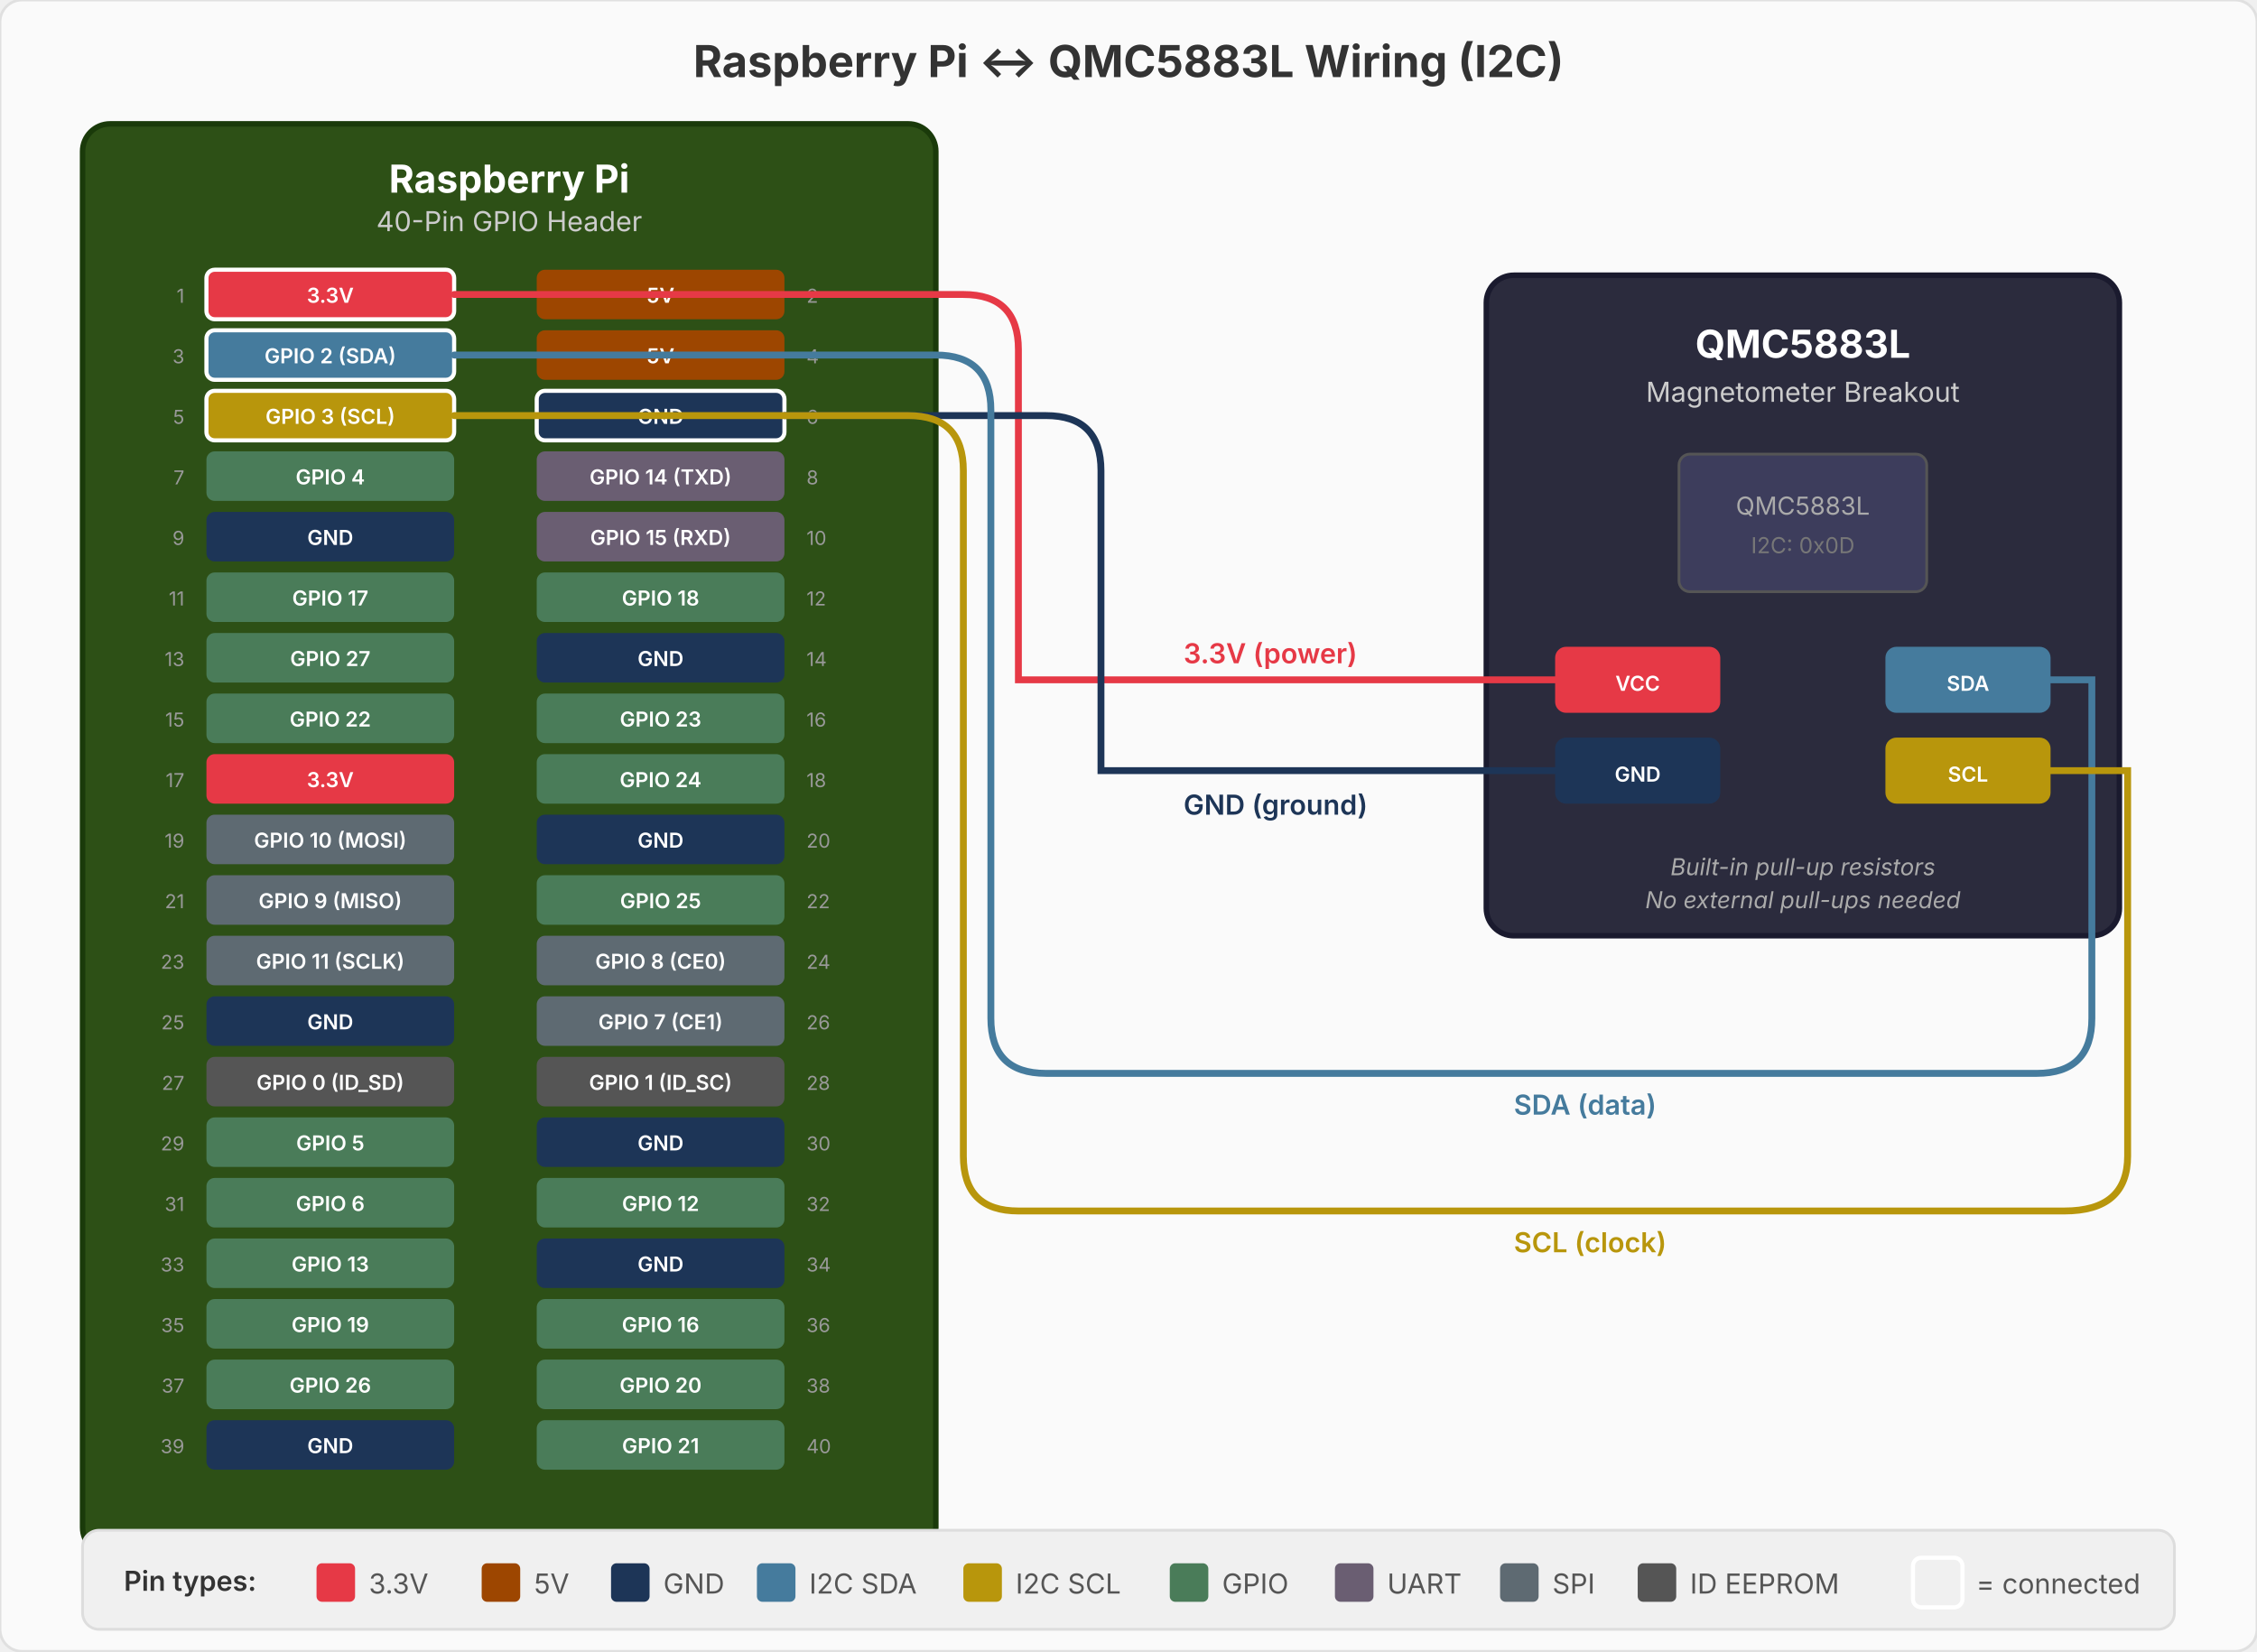
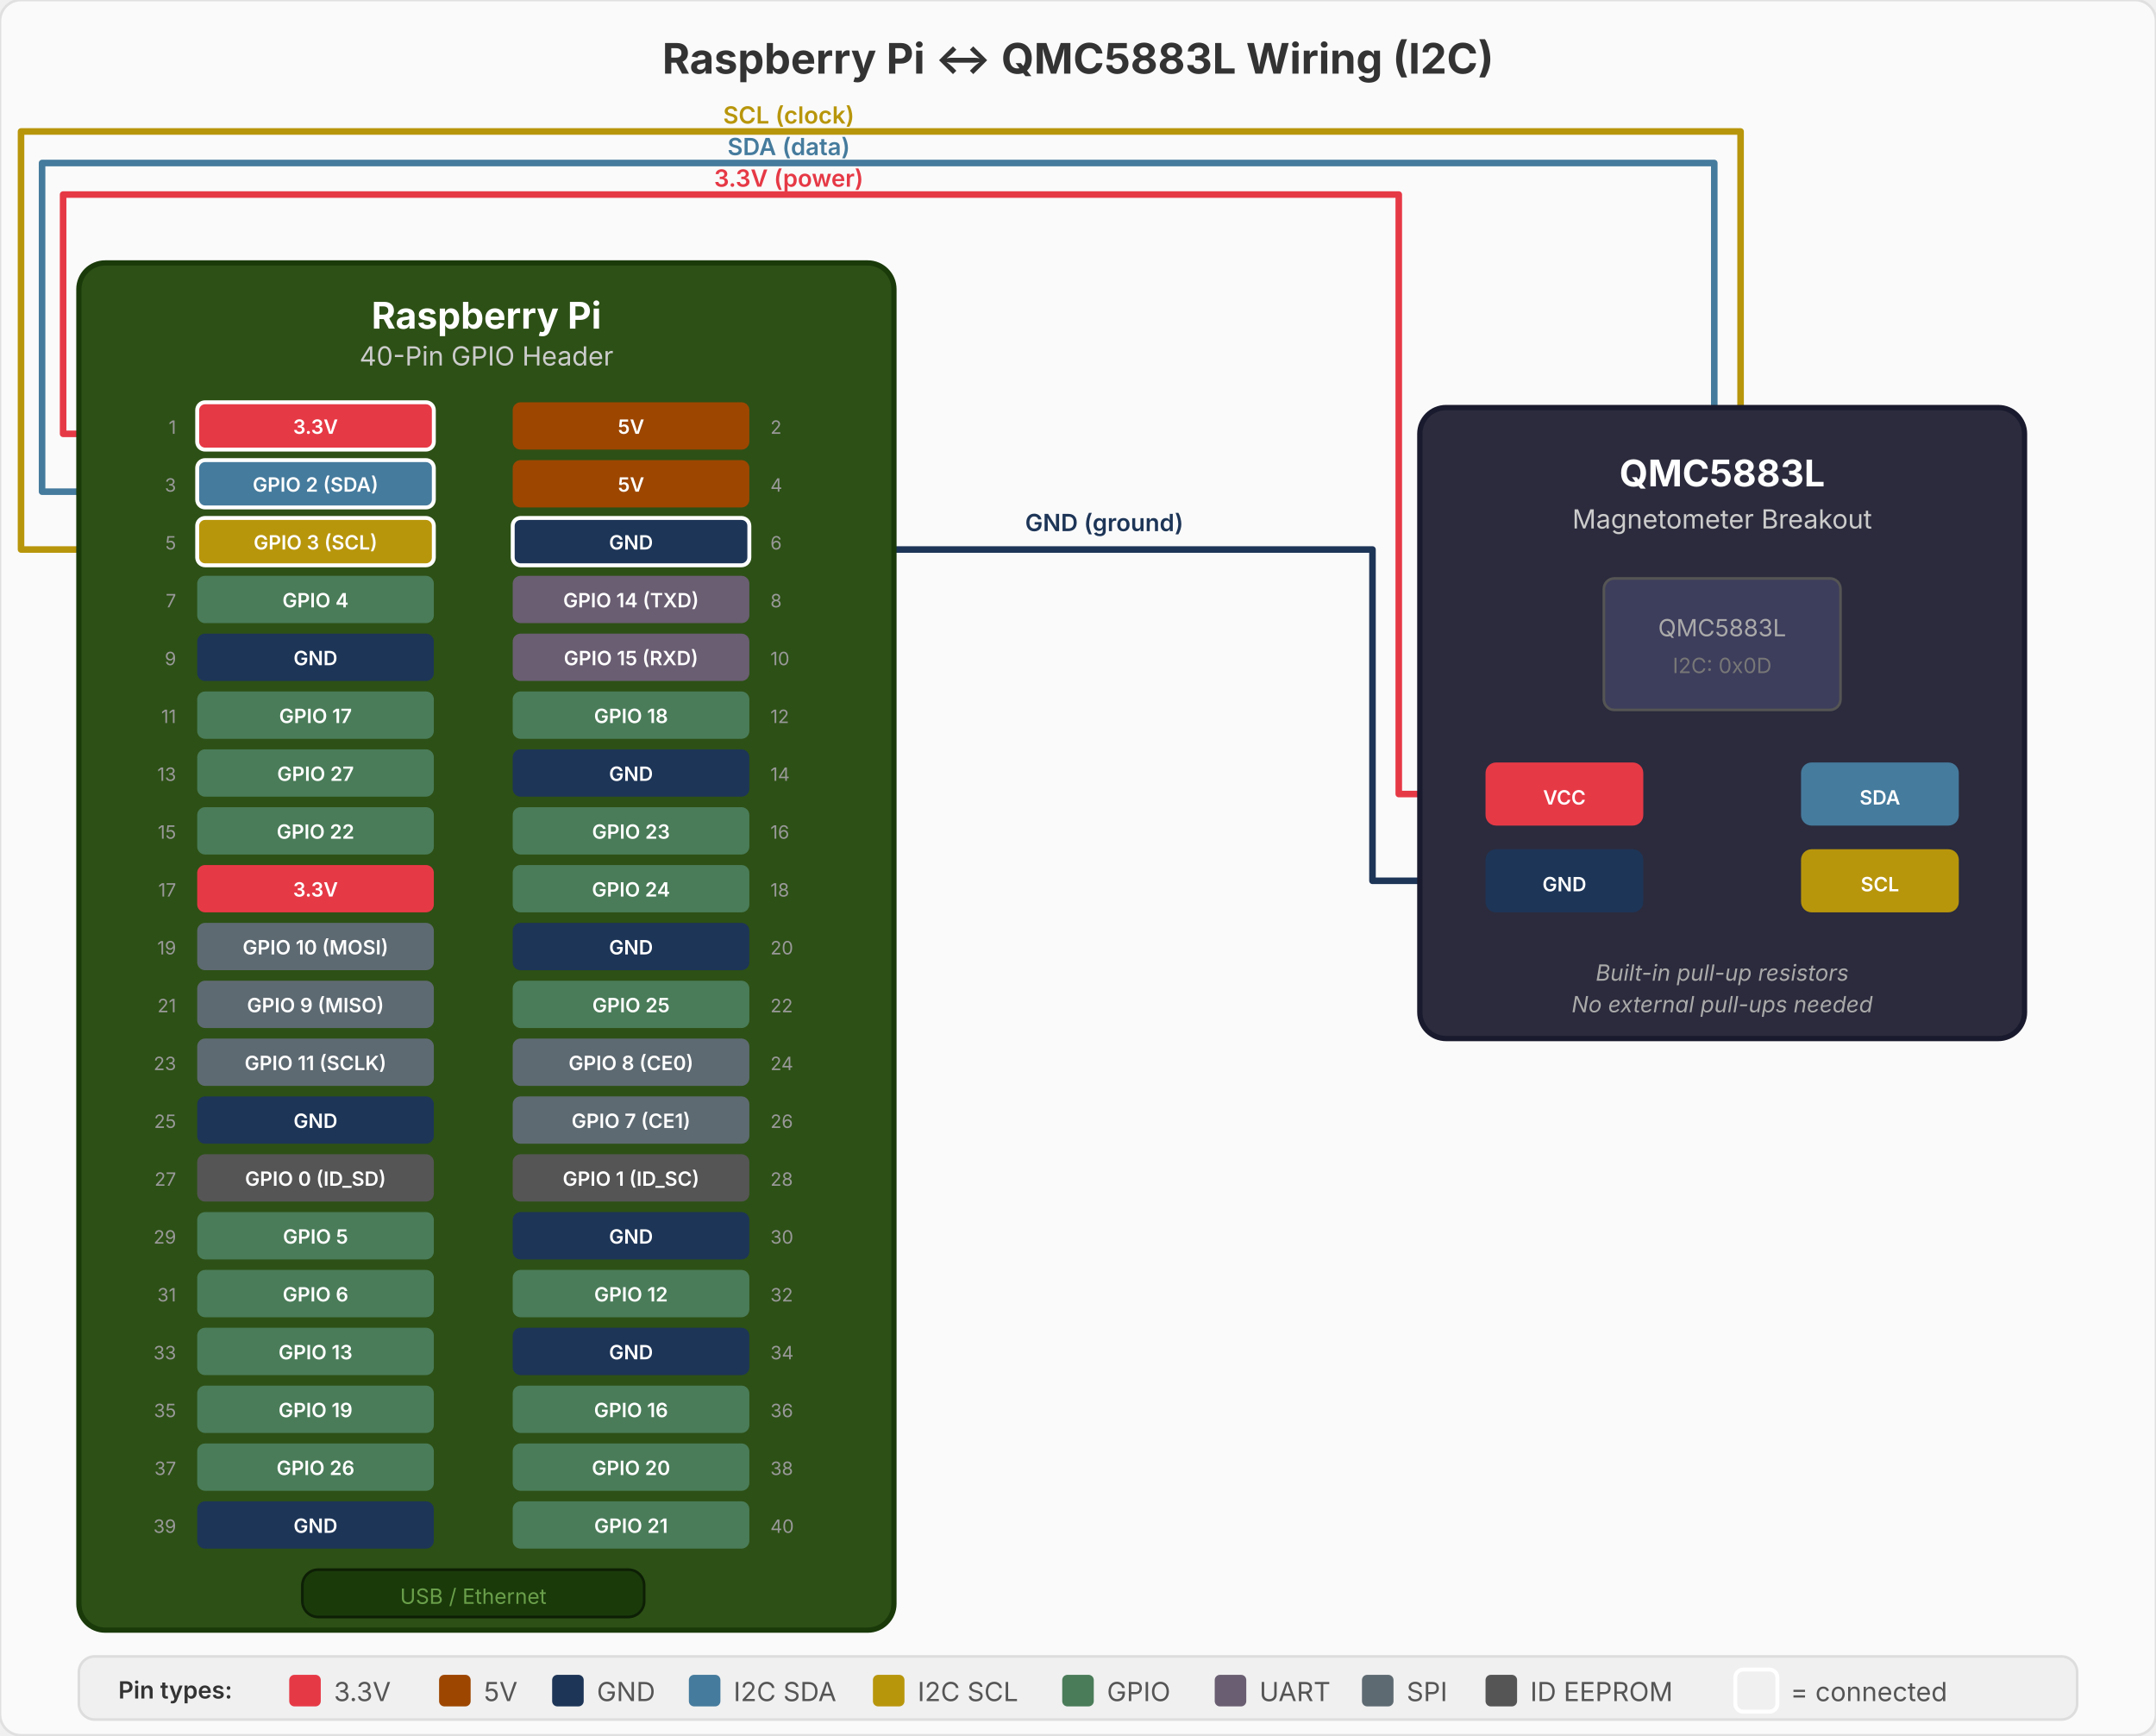
- <svg xmlns="http://www.w3.org/2000/svg" viewBox="0 0 820 600" font-family="system-ui, -apple-system, 'Segoe UI', sans-serif">
+ <svg xmlns="http://www.w3.org/2000/svg" viewBox="0 0 820 660" font-family="system-ui, -apple-system, 'Segoe UI', sans-serif">
  <defs>
    <style>
      .pin-label { font-size: 7.5px; fill: #fff; font-weight: 600; }
      .pin-num { font-size: 7px; fill: #999; }
      .board-label { font-size: 14px; font-weight: 700; fill: #fff; }
      .sub-label { font-size: 10px; fill: #ccc; }
-       .wire-label { font-size: 10px; font-weight: 600; }
+       .wire-label { font-size: 9px; font-weight: 600; }
      .legend-text { font-size: 10px; fill: #555; }
      .pin-3v3 { fill: #e63946; }
      .pin-5v { fill: #9d4600; }
      .pin-gnd { fill: #1d3557; }
      .pin-gpio { fill: #4a7c59; }
      .pin-sda { fill: #457b9d; }
      .pin-scl { fill: #b8960c; }
      .pin-uart { fill: #6a5e72; }
      .pin-spi { fill: #5e6a72; }
      .pin-id { fill: #555; }
      .pin-highlight { stroke: #fff; stroke-width: 1.5; }
    </style>
  </defs>
-   <rect width="820" height="600" rx="8" fill="#fafafa" stroke="#e0e0e0" stroke-width="1" />
+   <rect width="820" height="660" rx="8" fill="#fafafa" stroke="#e0e0e0" stroke-width="1" />
  <text x="410" y="28" text-anchor="middle" font-size="16" font-weight="700" fill="#333">Raspberry Pi ↔ QMC5883L Wiring (I2C)</text>
-   <rect x="30" y="45" width="310" height="520" rx="10" fill="#2d5016" stroke="#1a3a0a" stroke-width="2" />
-   <text x="185" y="70" text-anchor="middle" class="board-label">Raspberry Pi</text>
-   <text x="185" y="84" text-anchor="middle" class="sub-label">40-Pin GPIO Header</text>
-   <rect x="75" y="98" width="90" height="18" rx="3" class="pin-3v3 pin-highlight" />
-   <text x="120" y="110" text-anchor="middle" class="pin-label">3.3V</text>
-   <text x="67" y="110" text-anchor="end" class="pin-num">1</text>
-   <rect x="195" y="98" width="90" height="18" rx="3" class="pin-5v" />
-   <text x="240" y="110" text-anchor="middle" class="pin-label">5V</text>
-   <text x="293" y="110" text-anchor="start" class="pin-num">2</text>
-   <rect x="75" y="120" width="90" height="18" rx="3" class="pin-sda pin-highlight" />
-   <text x="120" y="132" text-anchor="middle" class="pin-label">GPIO 2 (SDA)</text>
-   <text x="67" y="132" text-anchor="end" class="pin-num">3</text>
-   <rect x="195" y="120" width="90" height="18" rx="3" class="pin-5v" />
-   <text x="240" y="132" text-anchor="middle" class="pin-label">5V</text>
-   <text x="293" y="132" text-anchor="start" class="pin-num">4</text>
-   <rect x="75" y="142" width="90" height="18" rx="3" class="pin-scl pin-highlight" />
-   <text x="120" y="154" text-anchor="middle" class="pin-label">GPIO 3 (SCL)</text>
-   <text x="67" y="154" text-anchor="end" class="pin-num">5</text>
-   <rect x="195" y="142" width="90" height="18" rx="3" class="pin-gnd pin-highlight" />
-   <text x="240" y="154" text-anchor="middle" class="pin-label">GND</text>
-   <text x="293" y="154" text-anchor="start" class="pin-num">6</text>
-   <rect x="75" y="164" width="90" height="18" rx="3" class="pin-gpio" />
-   <text x="120" y="176" text-anchor="middle" class="pin-label">GPIO 4</text>
-   <text x="67" y="176" text-anchor="end" class="pin-num">7</text>
-   <rect x="195" y="164" width="90" height="18" rx="3" class="pin-uart" />
-   <text x="240" y="176" text-anchor="middle" class="pin-label">GPIO 14 (TXD)</text>
-   <text x="293" y="176" text-anchor="start" class="pin-num">8</text>
-   <rect x="75" y="186" width="90" height="18" rx="3" class="pin-gnd" />
-   <text x="120" y="198" text-anchor="middle" class="pin-label">GND</text>
-   <text x="67" y="198" text-anchor="end" class="pin-num">9</text>
-   <rect x="195" y="186" width="90" height="18" rx="3" class="pin-uart" />
-   <text x="240" y="198" text-anchor="middle" class="pin-label">GPIO 15 (RXD)</text>
-   <text x="293" y="198" text-anchor="start" class="pin-num">10</text>
-   <rect x="75" y="208" width="90" height="18" rx="3" class="pin-gpio" />
-   <text x="120" y="220" text-anchor="middle" class="pin-label">GPIO 17</text>
-   <text x="67" y="220" text-anchor="end" class="pin-num">11</text>
-   <rect x="195" y="208" width="90" height="18" rx="3" class="pin-gpio" />
-   <text x="240" y="220" text-anchor="middle" class="pin-label">GPIO 18</text>
-   <text x="293" y="220" text-anchor="start" class="pin-num">12</text>
-   <rect x="75" y="230" width="90" height="18" rx="3" class="pin-gpio" />
-   <text x="120" y="242" text-anchor="middle" class="pin-label">GPIO 27</text>
-   <text x="67" y="242" text-anchor="end" class="pin-num">13</text>
-   <rect x="195" y="230" width="90" height="18" rx="3" class="pin-gnd" />
-   <text x="240" y="242" text-anchor="middle" class="pin-label">GND</text>
-   <text x="293" y="242" text-anchor="start" class="pin-num">14</text>
-   <rect x="75" y="252" width="90" height="18" rx="3" class="pin-gpio" />
-   <text x="120" y="264" text-anchor="middle" class="pin-label">GPIO 22</text>
-   <text x="67" y="264" text-anchor="end" class="pin-num">15</text>
-   <rect x="195" y="252" width="90" height="18" rx="3" class="pin-gpio" />
-   <text x="240" y="264" text-anchor="middle" class="pin-label">GPIO 23</text>
-   <text x="293" y="264" text-anchor="start" class="pin-num">16</text>
-   <rect x="75" y="274" width="90" height="18" rx="3" class="pin-3v3" />
-   <text x="120" y="286" text-anchor="middle" class="pin-label">3.3V</text>
-   <text x="67" y="286" text-anchor="end" class="pin-num">17</text>
-   <rect x="195" y="274" width="90" height="18" rx="3" class="pin-gpio" />
-   <text x="240" y="286" text-anchor="middle" class="pin-label">GPIO 24</text>
-   <text x="293" y="286" text-anchor="start" class="pin-num">18</text>
-   <rect x="75" y="296" width="90" height="18" rx="3" class="pin-spi" />
-   <text x="120" y="308" text-anchor="middle" class="pin-label">GPIO 10 (MOSI)</text>
-   <text x="67" y="308" text-anchor="end" class="pin-num">19</text>
-   <rect x="195" y="296" width="90" height="18" rx="3" class="pin-gnd" />
-   <text x="240" y="308" text-anchor="middle" class="pin-label">GND</text>
-   <text x="293" y="308" text-anchor="start" class="pin-num">20</text>
-   <rect x="75" y="318" width="90" height="18" rx="3" class="pin-spi" />
-   <text x="120" y="330" text-anchor="middle" class="pin-label">GPIO 9 (MISO)</text>
-   <text x="67" y="330" text-anchor="end" class="pin-num">21</text>
-   <rect x="195" y="318" width="90" height="18" rx="3" class="pin-gpio" />
-   <text x="240" y="330" text-anchor="middle" class="pin-label">GPIO 25</text>
-   <text x="293" y="330" text-anchor="start" class="pin-num">22</text>
-   <rect x="75" y="340" width="90" height="18" rx="3" class="pin-spi" />
-   <text x="120" y="352" text-anchor="middle" class="pin-label">GPIO 11 (SCLK)</text>
-   <text x="67" y="352" text-anchor="end" class="pin-num">23</text>
-   <rect x="195" y="340" width="90" height="18" rx="3" class="pin-spi" />
-   <text x="240" y="352" text-anchor="middle" class="pin-label">GPIO 8 (CE0)</text>
-   <text x="293" y="352" text-anchor="start" class="pin-num">24</text>
-   <rect x="75" y="362" width="90" height="18" rx="3" class="pin-gnd" />
-   <text x="120" y="374" text-anchor="middle" class="pin-label">GND</text>
-   <text x="67" y="374" text-anchor="end" class="pin-num">25</text>
-   <rect x="195" y="362" width="90" height="18" rx="3" class="pin-spi" />
-   <text x="240" y="374" text-anchor="middle" class="pin-label">GPIO 7 (CE1)</text>
-   <text x="293" y="374" text-anchor="start" class="pin-num">26</text>
-   <rect x="75" y="384" width="90" height="18" rx="3" class="pin-id" />
-   <text x="120" y="396" text-anchor="middle" class="pin-label">GPIO 0 (ID_SD)</text>
-   <text x="67" y="396" text-anchor="end" class="pin-num">27</text>
-   <rect x="195" y="384" width="90" height="18" rx="3" class="pin-id" />
-   <text x="240" y="396" text-anchor="middle" class="pin-label">GPIO 1 (ID_SC)</text>
-   <text x="293" y="396" text-anchor="start" class="pin-num">28</text>
-   <rect x="75" y="406" width="90" height="18" rx="3" class="pin-gpio" />
-   <text x="120" y="418" text-anchor="middle" class="pin-label">GPIO 5</text>
-   <text x="67" y="418" text-anchor="end" class="pin-num">29</text>
-   <rect x="195" y="406" width="90" height="18" rx="3" class="pin-gnd" />
-   <text x="240" y="418" text-anchor="middle" class="pin-label">GND</text>
-   <text x="293" y="418" text-anchor="start" class="pin-num">30</text>
-   <rect x="75" y="428" width="90" height="18" rx="3" class="pin-gpio" />
-   <text x="120" y="440" text-anchor="middle" class="pin-label">GPIO 6</text>
-   <text x="67" y="440" text-anchor="end" class="pin-num">31</text>
-   <rect x="195" y="428" width="90" height="18" rx="3" class="pin-gpio" />
-   <text x="240" y="440" text-anchor="middle" class="pin-label">GPIO 12</text>
-   <text x="293" y="440" text-anchor="start" class="pin-num">32</text>
-   <rect x="75" y="450" width="90" height="18" rx="3" class="pin-gpio" />
-   <text x="120" y="462" text-anchor="middle" class="pin-label">GPIO 13</text>
-   <text x="67" y="462" text-anchor="end" class="pin-num">33</text>
-   <rect x="195" y="450" width="90" height="18" rx="3" class="pin-gnd" />
-   <text x="240" y="462" text-anchor="middle" class="pin-label">GND</text>
-   <text x="293" y="462" text-anchor="start" class="pin-num">34</text>
-   <rect x="75" y="472" width="90" height="18" rx="3" class="pin-gpio" />
-   <text x="120" y="484" text-anchor="middle" class="pin-label">GPIO 19</text>
-   <text x="67" y="484" text-anchor="end" class="pin-num">35</text>
-   <rect x="195" y="472" width="90" height="18" rx="3" class="pin-gpio" />
-   <text x="240" y="484" text-anchor="middle" class="pin-label">GPIO 16</text>
-   <text x="293" y="484" text-anchor="start" class="pin-num">36</text>
-   <rect x="75" y="494" width="90" height="18" rx="3" class="pin-gpio" />
-   <text x="120" y="506" text-anchor="middle" class="pin-label">GPIO 26</text>
-   <text x="67" y="506" text-anchor="end" class="pin-num">37</text>
-   <rect x="195" y="494" width="90" height="18" rx="3" class="pin-gpio" />
-   <text x="240" y="506" text-anchor="middle" class="pin-label">GPIO 20</text>
-   <text x="293" y="506" text-anchor="start" class="pin-num">38</text>
-   <rect x="75" y="516" width="90" height="18" rx="3" class="pin-gnd" />
-   <text x="120" y="528" text-anchor="middle" class="pin-label">GND</text>
-   <text x="67" y="528" text-anchor="end" class="pin-num">39</text>
-   <rect x="195" y="516" width="90" height="18" rx="3" class="pin-gpio" />
-   <text x="240" y="528" text-anchor="middle" class="pin-label">GPIO 21</text>
-   <text x="293" y="528" text-anchor="start" class="pin-num">40</text>
-   <rect x="540" y="100" width="230" height="240" rx="10" fill="#2b2b3d" stroke="#1a1a2e" stroke-width="2" />
-   <text x="655" y="130" text-anchor="middle" class="board-label">QMC5883L</text>
-   <text x="655" y="146" text-anchor="middle" class="sub-label">Magnetometer Breakout</text>
-   <rect x="610" y="165" width="90" height="50" rx="4" fill="#3d3d5c" stroke="#555" stroke-width="1" />
-   <text x="655" y="187" text-anchor="middle" font-size="9" fill="#aaa">QMC5883L</text>
-   <text x="655" y="201" text-anchor="middle" font-size="8" fill="#777">I2C: 0x0D</text>
-   <rect x="565" y="235" width="60" height="24" rx="4" class="pin-3v3" />
-   <text x="595" y="251" text-anchor="middle" class="pin-label">VCC</text>
-   <rect x="565" y="268" width="60" height="24" rx="4" class="pin-gnd" />
-   <text x="595" y="284" text-anchor="middle" class="pin-label">GND</text>
-   <rect x="685" y="235" width="60" height="24" rx="4" class="pin-sda" />
-   <text x="715" y="251" text-anchor="middle" class="pin-label">SDA</text>
-   <rect x="685" y="268" width="60" height="24" rx="4" class="pin-scl" />
-   <text x="715" y="284" text-anchor="middle" class="pin-label">SCL</text>
-   <text x="655" y="318" text-anchor="middle" font-size="8.5" fill="#aaa" font-style="italic">Built-in pull-up resistors</text>
-   <text x="655" y="330" text-anchor="middle" font-size="8.5" fill="#aaa" font-style="italic">No external pull-ups needed</text>
-   <path d="M 165 107 L 350 107 Q 370 107 370 127 L 370 247 L 565 247" fill="none" stroke="#e63946" stroke-width="2.5" stroke-linecap="round" />
-   <text x="430" y="241" class="wire-label" fill="#e63946">3.3V (power)</text>
-   <path d="M 285 151 L 380 151 Q 400 151 400 171 L 400 280 L 565 280" fill="none" stroke="#1d3557" stroke-width="2.5" stroke-linecap="round" />
-   <text x="430" y="296" class="wire-label" fill="#1d3557">GND (ground)</text>
-   <path d="M 165 129 L 340 129 Q 360 129 360 149 L 360 370 Q 360 390 380 390 L 740 390 Q 760 390 760 370 L 760 247 L 745 247" fill="none" stroke="#457b9d" stroke-width="2.5" stroke-linecap="round" />
-   <text x="550" y="405" class="wire-label" fill="#457b9d">SDA (data)</text>
-   <path d="M 165 151 L 330 151 Q 350 151 350 171 L 350 420 Q 350 440 370 440 L 750 440 Q 773 440 773 420 L 773 280 L 745 280" fill="none" stroke="#b8960c" stroke-width="2.5" stroke-linecap="round" />
-   <text x="550" y="455" class="wire-label" fill="#b8960c">SCL (clock)</text>
-   <rect x="30" y="556" width="760" height="36" rx="6" fill="#f0f0f0" stroke="#ddd" stroke-width="1" />
-   <text x="45" y="578" font-size="10" font-weight="600" fill="#333">Pin types:</text>
-   <rect x="115" y="568" width="14" height="14" rx="2" class="pin-3v3" />
-   <text x="134" y="579" class="legend-text">3.3V</text>
-   <rect x="175" y="568" width="14" height="14" rx="2" class="pin-5v" />
-   <text x="194" y="579" class="legend-text">5V</text>
-   <rect x="222" y="568" width="14" height="14" rx="2" class="pin-gnd" />
-   <text x="241" y="579" class="legend-text">GND</text>
-   <rect x="275" y="568" width="14" height="14" rx="2" class="pin-sda" />
-   <text x="294" y="579" class="legend-text">I2C SDA</text>
-   <rect x="350" y="568" width="14" height="14" rx="2" class="pin-scl" />
-   <text x="369" y="579" class="legend-text">I2C SCL</text>
-   <rect x="425" y="568" width="14" height="14" rx="2" class="pin-gpio" />
-   <text x="444" y="579" class="legend-text">GPIO</text>
-   <rect x="485" y="568" width="14" height="14" rx="2" class="pin-uart" />
-   <text x="504" y="579" class="legend-text">UART</text>
-   <rect x="545" y="568" width="14" height="14" rx="2" class="pin-spi" />
-   <text x="564" y="579" class="legend-text">SPI</text>
-   <rect x="595" y="568" width="14" height="14" rx="2" class="pin-id" />
-   <text x="614" y="579" class="legend-text">ID EEPROM</text>
-   <rect x="695" y="566" width="18" height="18" rx="3" fill="none" stroke="#fff" stroke-width="1.5" />
-   <text x="718" y="579" class="legend-text">= connected</text>
+   <path d="M 75 165 L 24 165 L 24 74 L 532 74 L 532 302 L 565 302" fill="none" stroke="#e63946" stroke-width="2.5" stroke-linejoin="round" stroke-linecap="round" />
+   <path d="M 75 187 L 16 187 L 16 62 L 652 62 L 652 302 L 685 302" fill="none" stroke="#457b9d" stroke-width="2.5" stroke-linejoin="round" stroke-linecap="round" />
+   <path d="M 75 209 L 8 209 L 8 50 L 662 50 L 662 335 L 685 335" fill="none" stroke="#b8960c" stroke-width="2.5" stroke-linejoin="round" stroke-linecap="round" />
+   <path d="M 285 209 L 522 209 L 522 335 L 565 335" fill="none" stroke="#1d3557" stroke-width="2.5" stroke-linejoin="round" stroke-linecap="round" />
+   <text x="300" y="47" text-anchor="middle" class="wire-label" fill="#b8960c">SCL (clock)</text>
+   <text x="300" y="59" text-anchor="middle" class="wire-label" fill="#457b9d">SDA (data)</text>
+   <text x="300" y="71" text-anchor="middle" class="wire-label" fill="#e63946">3.3V (power)</text>
+   <text x="420" y="202" text-anchor="middle" class="wire-label" fill="#1d3557">GND (ground)</text>
+   <rect x="30" y="100" width="310" height="520" rx="10" fill="#2d5016" stroke="#1a3a0a" stroke-width="2" />
+   <text x="185" y="125" text-anchor="middle" class="board-label">Raspberry Pi</text>
+   <text x="185" y="139" text-anchor="middle" class="sub-label">40-Pin GPIO Header</text>
+   <rect x="75" y="153" width="90" height="18" rx="3" class="pin-3v3 pin-highlight" />
+   <text x="120" y="165" text-anchor="middle" class="pin-label">3.3V</text>
+   <text x="67" y="165" text-anchor="end" class="pin-num">1</text>
+   <rect x="195" y="153" width="90" height="18" rx="3" class="pin-5v" />
+   <text x="240" y="165" text-anchor="middle" class="pin-label">5V</text>
+   <text x="293" y="165" text-anchor="start" class="pin-num">2</text>
+   <rect x="75" y="175" width="90" height="18" rx="3" class="pin-sda pin-highlight" />
+   <text x="120" y="187" text-anchor="middle" class="pin-label">GPIO 2 (SDA)</text>
+   <text x="67" y="187" text-anchor="end" class="pin-num">3</text>
+   <rect x="195" y="175" width="90" height="18" rx="3" class="pin-5v" />
+   <text x="240" y="187" text-anchor="middle" class="pin-label">5V</text>
+   <text x="293" y="187" text-anchor="start" class="pin-num">4</text>
+   <rect x="75" y="197" width="90" height="18" rx="3" class="pin-scl pin-highlight" />
+   <text x="120" y="209" text-anchor="middle" class="pin-label">GPIO 3 (SCL)</text>
+   <text x="67" y="209" text-anchor="end" class="pin-num">5</text>
+   <rect x="195" y="197" width="90" height="18" rx="3" class="pin-gnd pin-highlight" />
+   <text x="240" y="209" text-anchor="middle" class="pin-label">GND</text>
+   <text x="293" y="209" text-anchor="start" class="pin-num">6</text>
+   <rect x="75" y="219" width="90" height="18" rx="3" class="pin-gpio" />
+   <text x="120" y="231" text-anchor="middle" class="pin-label">GPIO 4</text>
+   <text x="67" y="231" text-anchor="end" class="pin-num">7</text>
+   <rect x="195" y="219" width="90" height="18" rx="3" class="pin-uart" />
+   <text x="240" y="231" text-anchor="middle" class="pin-label">GPIO 14 (TXD)</text>
+   <text x="293" y="231" text-anchor="start" class="pin-num">8</text>
+   <rect x="75" y="241" width="90" height="18" rx="3" class="pin-gnd" />
+   <text x="120" y="253" text-anchor="middle" class="pin-label">GND</text>
+   <text x="67" y="253" text-anchor="end" class="pin-num">9</text>
+   <rect x="195" y="241" width="90" height="18" rx="3" class="pin-uart" />
+   <text x="240" y="253" text-anchor="middle" class="pin-label">GPIO 15 (RXD)</text>
+   <text x="293" y="253" text-anchor="start" class="pin-num">10</text>
+   <rect x="75" y="263" width="90" height="18" rx="3" class="pin-gpio" />
+   <text x="120" y="275" text-anchor="middle" class="pin-label">GPIO 17</text>
+   <text x="67" y="275" text-anchor="end" class="pin-num">11</text>
+   <rect x="195" y="263" width="90" height="18" rx="3" class="pin-gpio" />
+   <text x="240" y="275" text-anchor="middle" class="pin-label">GPIO 18</text>
+   <text x="293" y="275" text-anchor="start" class="pin-num">12</text>
+   <rect x="75" y="285" width="90" height="18" rx="3" class="pin-gpio" />
+   <text x="120" y="297" text-anchor="middle" class="pin-label">GPIO 27</text>
+   <text x="67" y="297" text-anchor="end" class="pin-num">13</text>
+   <rect x="195" y="285" width="90" height="18" rx="3" class="pin-gnd" />
+   <text x="240" y="297" text-anchor="middle" class="pin-label">GND</text>
+   <text x="293" y="297" text-anchor="start" class="pin-num">14</text>
+   <rect x="75" y="307" width="90" height="18" rx="3" class="pin-gpio" />
+   <text x="120" y="319" text-anchor="middle" class="pin-label">GPIO 22</text>
+   <text x="67" y="319" text-anchor="end" class="pin-num">15</text>
+   <rect x="195" y="307" width="90" height="18" rx="3" class="pin-gpio" />
+   <text x="240" y="319" text-anchor="middle" class="pin-label">GPIO 23</text>
+   <text x="293" y="319" text-anchor="start" class="pin-num">16</text>
+   <rect x="75" y="329" width="90" height="18" rx="3" class="pin-3v3" />
+   <text x="120" y="341" text-anchor="middle" class="pin-label">3.3V</text>
+   <text x="67" y="341" text-anchor="end" class="pin-num">17</text>
+   <rect x="195" y="329" width="90" height="18" rx="3" class="pin-gpio" />
+   <text x="240" y="341" text-anchor="middle" class="pin-label">GPIO 24</text>
+   <text x="293" y="341" text-anchor="start" class="pin-num">18</text>
+   <rect x="75" y="351" width="90" height="18" rx="3" class="pin-spi" />
+   <text x="120" y="363" text-anchor="middle" class="pin-label">GPIO 10 (MOSI)</text>
+   <text x="67" y="363" text-anchor="end" class="pin-num">19</text>
+   <rect x="195" y="351" width="90" height="18" rx="3" class="pin-gnd" />
+   <text x="240" y="363" text-anchor="middle" class="pin-label">GND</text>
+   <text x="293" y="363" text-anchor="start" class="pin-num">20</text>
+   <rect x="75" y="373" width="90" height="18" rx="3" class="pin-spi" />
+   <text x="120" y="385" text-anchor="middle" class="pin-label">GPIO 9 (MISO)</text>
+   <text x="67" y="385" text-anchor="end" class="pin-num">21</text>
+   <rect x="195" y="373" width="90" height="18" rx="3" class="pin-gpio" />
+   <text x="240" y="385" text-anchor="middle" class="pin-label">GPIO 25</text>
+   <text x="293" y="385" text-anchor="start" class="pin-num">22</text>
+   <rect x="75" y="395" width="90" height="18" rx="3" class="pin-spi" />
+   <text x="120" y="407" text-anchor="middle" class="pin-label">GPIO 11 (SCLK)</text>
+   <text x="67" y="407" text-anchor="end" class="pin-num">23</text>
+   <rect x="195" y="395" width="90" height="18" rx="3" class="pin-spi" />
+   <text x="240" y="407" text-anchor="middle" class="pin-label">GPIO 8 (CE0)</text>
+   <text x="293" y="407" text-anchor="start" class="pin-num">24</text>
+   <rect x="75" y="417" width="90" height="18" rx="3" class="pin-gnd" />
+   <text x="120" y="429" text-anchor="middle" class="pin-label">GND</text>
+   <text x="67" y="429" text-anchor="end" class="pin-num">25</text>
+   <rect x="195" y="417" width="90" height="18" rx="3" class="pin-spi" />
+   <text x="240" y="429" text-anchor="middle" class="pin-label">GPIO 7 (CE1)</text>
+   <text x="293" y="429" text-anchor="start" class="pin-num">26</text>
+   <rect x="75" y="439" width="90" height="18" rx="3" class="pin-id" />
+   <text x="120" y="451" text-anchor="middle" class="pin-label">GPIO 0 (ID_SD)</text>
+   <text x="67" y="451" text-anchor="end" class="pin-num">27</text>
+   <rect x="195" y="439" width="90" height="18" rx="3" class="pin-id" />
+   <text x="240" y="451" text-anchor="middle" class="pin-label">GPIO 1 (ID_SC)</text>
+   <text x="293" y="451" text-anchor="start" class="pin-num">28</text>
+   <rect x="75" y="461" width="90" height="18" rx="3" class="pin-gpio" />
+   <text x="120" y="473" text-anchor="middle" class="pin-label">GPIO 5</text>
+   <text x="67" y="473" text-anchor="end" class="pin-num">29</text>
+   <rect x="195" y="461" width="90" height="18" rx="3" class="pin-gnd" />
+   <text x="240" y="473" text-anchor="middle" class="pin-label">GND</text>
+   <text x="293" y="473" text-anchor="start" class="pin-num">30</text>
+   <rect x="75" y="483" width="90" height="18" rx="3" class="pin-gpio" />
+   <text x="120" y="495" text-anchor="middle" class="pin-label">GPIO 6</text>
+   <text x="67" y="495" text-anchor="end" class="pin-num">31</text>
+   <rect x="195" y="483" width="90" height="18" rx="3" class="pin-gpio" />
+   <text x="240" y="495" text-anchor="middle" class="pin-label">GPIO 12</text>
+   <text x="293" y="495" text-anchor="start" class="pin-num">32</text>
+   <rect x="75" y="505" width="90" height="18" rx="3" class="pin-gpio" />
+   <text x="120" y="517" text-anchor="middle" class="pin-label">GPIO 13</text>
+   <text x="67" y="517" text-anchor="end" class="pin-num">33</text>
+   <rect x="195" y="505" width="90" height="18" rx="3" class="pin-gnd" />
+   <text x="240" y="517" text-anchor="middle" class="pin-label">GND</text>
+   <text x="293" y="517" text-anchor="start" class="pin-num">34</text>
+   <rect x="75" y="527" width="90" height="18" rx="3" class="pin-gpio" />
+   <text x="120" y="539" text-anchor="middle" class="pin-label">GPIO 19</text>
+   <text x="67" y="539" text-anchor="end" class="pin-num">35</text>
+   <rect x="195" y="527" width="90" height="18" rx="3" class="pin-gpio" />
+   <text x="240" y="539" text-anchor="middle" class="pin-label">GPIO 16</text>
+   <text x="293" y="539" text-anchor="start" class="pin-num">36</text>
+   <rect x="75" y="549" width="90" height="18" rx="3" class="pin-gpio" />
+   <text x="120" y="561" text-anchor="middle" class="pin-label">GPIO 26</text>
+   <text x="67" y="561" text-anchor="end" class="pin-num">37</text>
+   <rect x="195" y="549" width="90" height="18" rx="3" class="pin-gpio" />
+   <text x="240" y="561" text-anchor="middle" class="pin-label">GPIO 20</text>
+   <text x="293" y="561" text-anchor="start" class="pin-num">38</text>
+   <rect x="75" y="571" width="90" height="18" rx="3" class="pin-gnd" />
+   <text x="120" y="583" text-anchor="middle" class="pin-label">GND</text>
+   <text x="67" y="583" text-anchor="end" class="pin-num">39</text>
+   <rect x="195" y="571" width="90" height="18" rx="3" class="pin-gpio" />
+   <text x="240" y="583" text-anchor="middle" class="pin-label">GPIO 21</text>
+   <text x="293" y="583" text-anchor="start" class="pin-num">40</text>
+   <rect x="115" y="597" width="130" height="18" rx="6" fill="#1a3a0a" stroke="#0d1f05" stroke-width="1" />
+   <text x="180" y="610" text-anchor="middle" font-size="8" fill="#6a9f4a">USB / Ethernet</text>
+   <rect x="540" y="155" width="230" height="240" rx="10" fill="#2b2b3d" stroke="#1a1a2e" stroke-width="2" />
+   <text x="655" y="185" text-anchor="middle" class="board-label">QMC5883L</text>
+   <text x="655" y="201" text-anchor="middle" class="sub-label">Magnetometer Breakout</text>
+   <rect x="610" y="220" width="90" height="50" rx="4" fill="#3d3d5c" stroke="#555" stroke-width="1" />
+   <text x="655" y="242" text-anchor="middle" font-size="9" fill="#aaa">QMC5883L</text>
+   <text x="655" y="256" text-anchor="middle" font-size="8" fill="#777">I2C: 0x0D</text>
+   <rect x="565" y="290" width="60" height="24" rx="4" class="pin-3v3" />
+   <text x="595" y="306" text-anchor="middle" class="pin-label">VCC</text>
+   <rect x="565" y="323" width="60" height="24" rx="4" class="pin-gnd" />
+   <text x="595" y="339" text-anchor="middle" class="pin-label">GND</text>
+   <rect x="685" y="290" width="60" height="24" rx="4" class="pin-sda" />
+   <text x="715" y="306" text-anchor="middle" class="pin-label">SDA</text>
+   <rect x="685" y="323" width="60" height="24" rx="4" class="pin-scl" />
+   <text x="715" y="339" text-anchor="middle" class="pin-label">SCL</text>
+   <text x="655" y="373" text-anchor="middle" font-size="8.5" fill="#aaa" font-style="italic">Built-in pull-up resistors</text>
+   <text x="655" y="385" text-anchor="middle" font-size="8.5" fill="#aaa" font-style="italic">No external pull-ups needed</text>
+   <rect x="30" y="630" width="760" height="24" rx="6" fill="#f0f0f0" stroke="#ddd" stroke-width="1" />
+   <text x="45" y="646" font-size="9" font-weight="600" fill="#333">Pin types:</text>
+   <rect x="110" y="637" width="12" height="12" rx="2" class="pin-3v3" />
+   <text x="127" y="647" class="legend-text">3.3V</text>
+   <rect x="167" y="637" width="12" height="12" rx="2" class="pin-5v" />
+   <text x="184" y="647" class="legend-text">5V</text>
+   <rect x="210" y="637" width="12" height="12" rx="2" class="pin-gnd" />
+   <text x="227" y="647" class="legend-text">GND</text>
+   <rect x="262" y="637" width="12" height="12" rx="2" class="pin-sda" />
+   <text x="279" y="647" class="legend-text">I2C SDA</text>
+   <rect x="332" y="637" width="12" height="12" rx="2" class="pin-scl" />
+   <text x="349" y="647" class="legend-text">I2C SCL</text>
+   <rect x="404" y="637" width="12" height="12" rx="2" class="pin-gpio" />
+   <text x="421" y="647" class="legend-text">GPIO</text>
+   <rect x="462" y="637" width="12" height="12" rx="2" class="pin-uart" />
+   <text x="479" y="647" class="legend-text">UART</text>
+   <rect x="518" y="637" width="12" height="12" rx="2" class="pin-spi" />
+   <text x="535" y="647" class="legend-text">SPI</text>
+   <rect x="565" y="637" width="12" height="12" rx="2" class="pin-id" />
+   <text x="582" y="647" class="legend-text">ID EEPROM</text>
+   <rect x="660" y="635" width="16" height="16" rx="3" fill="none" stroke="#fff" stroke-width="1.5" />
+   <text x="681" y="647" class="legend-text">= connected</text>
</svg>
